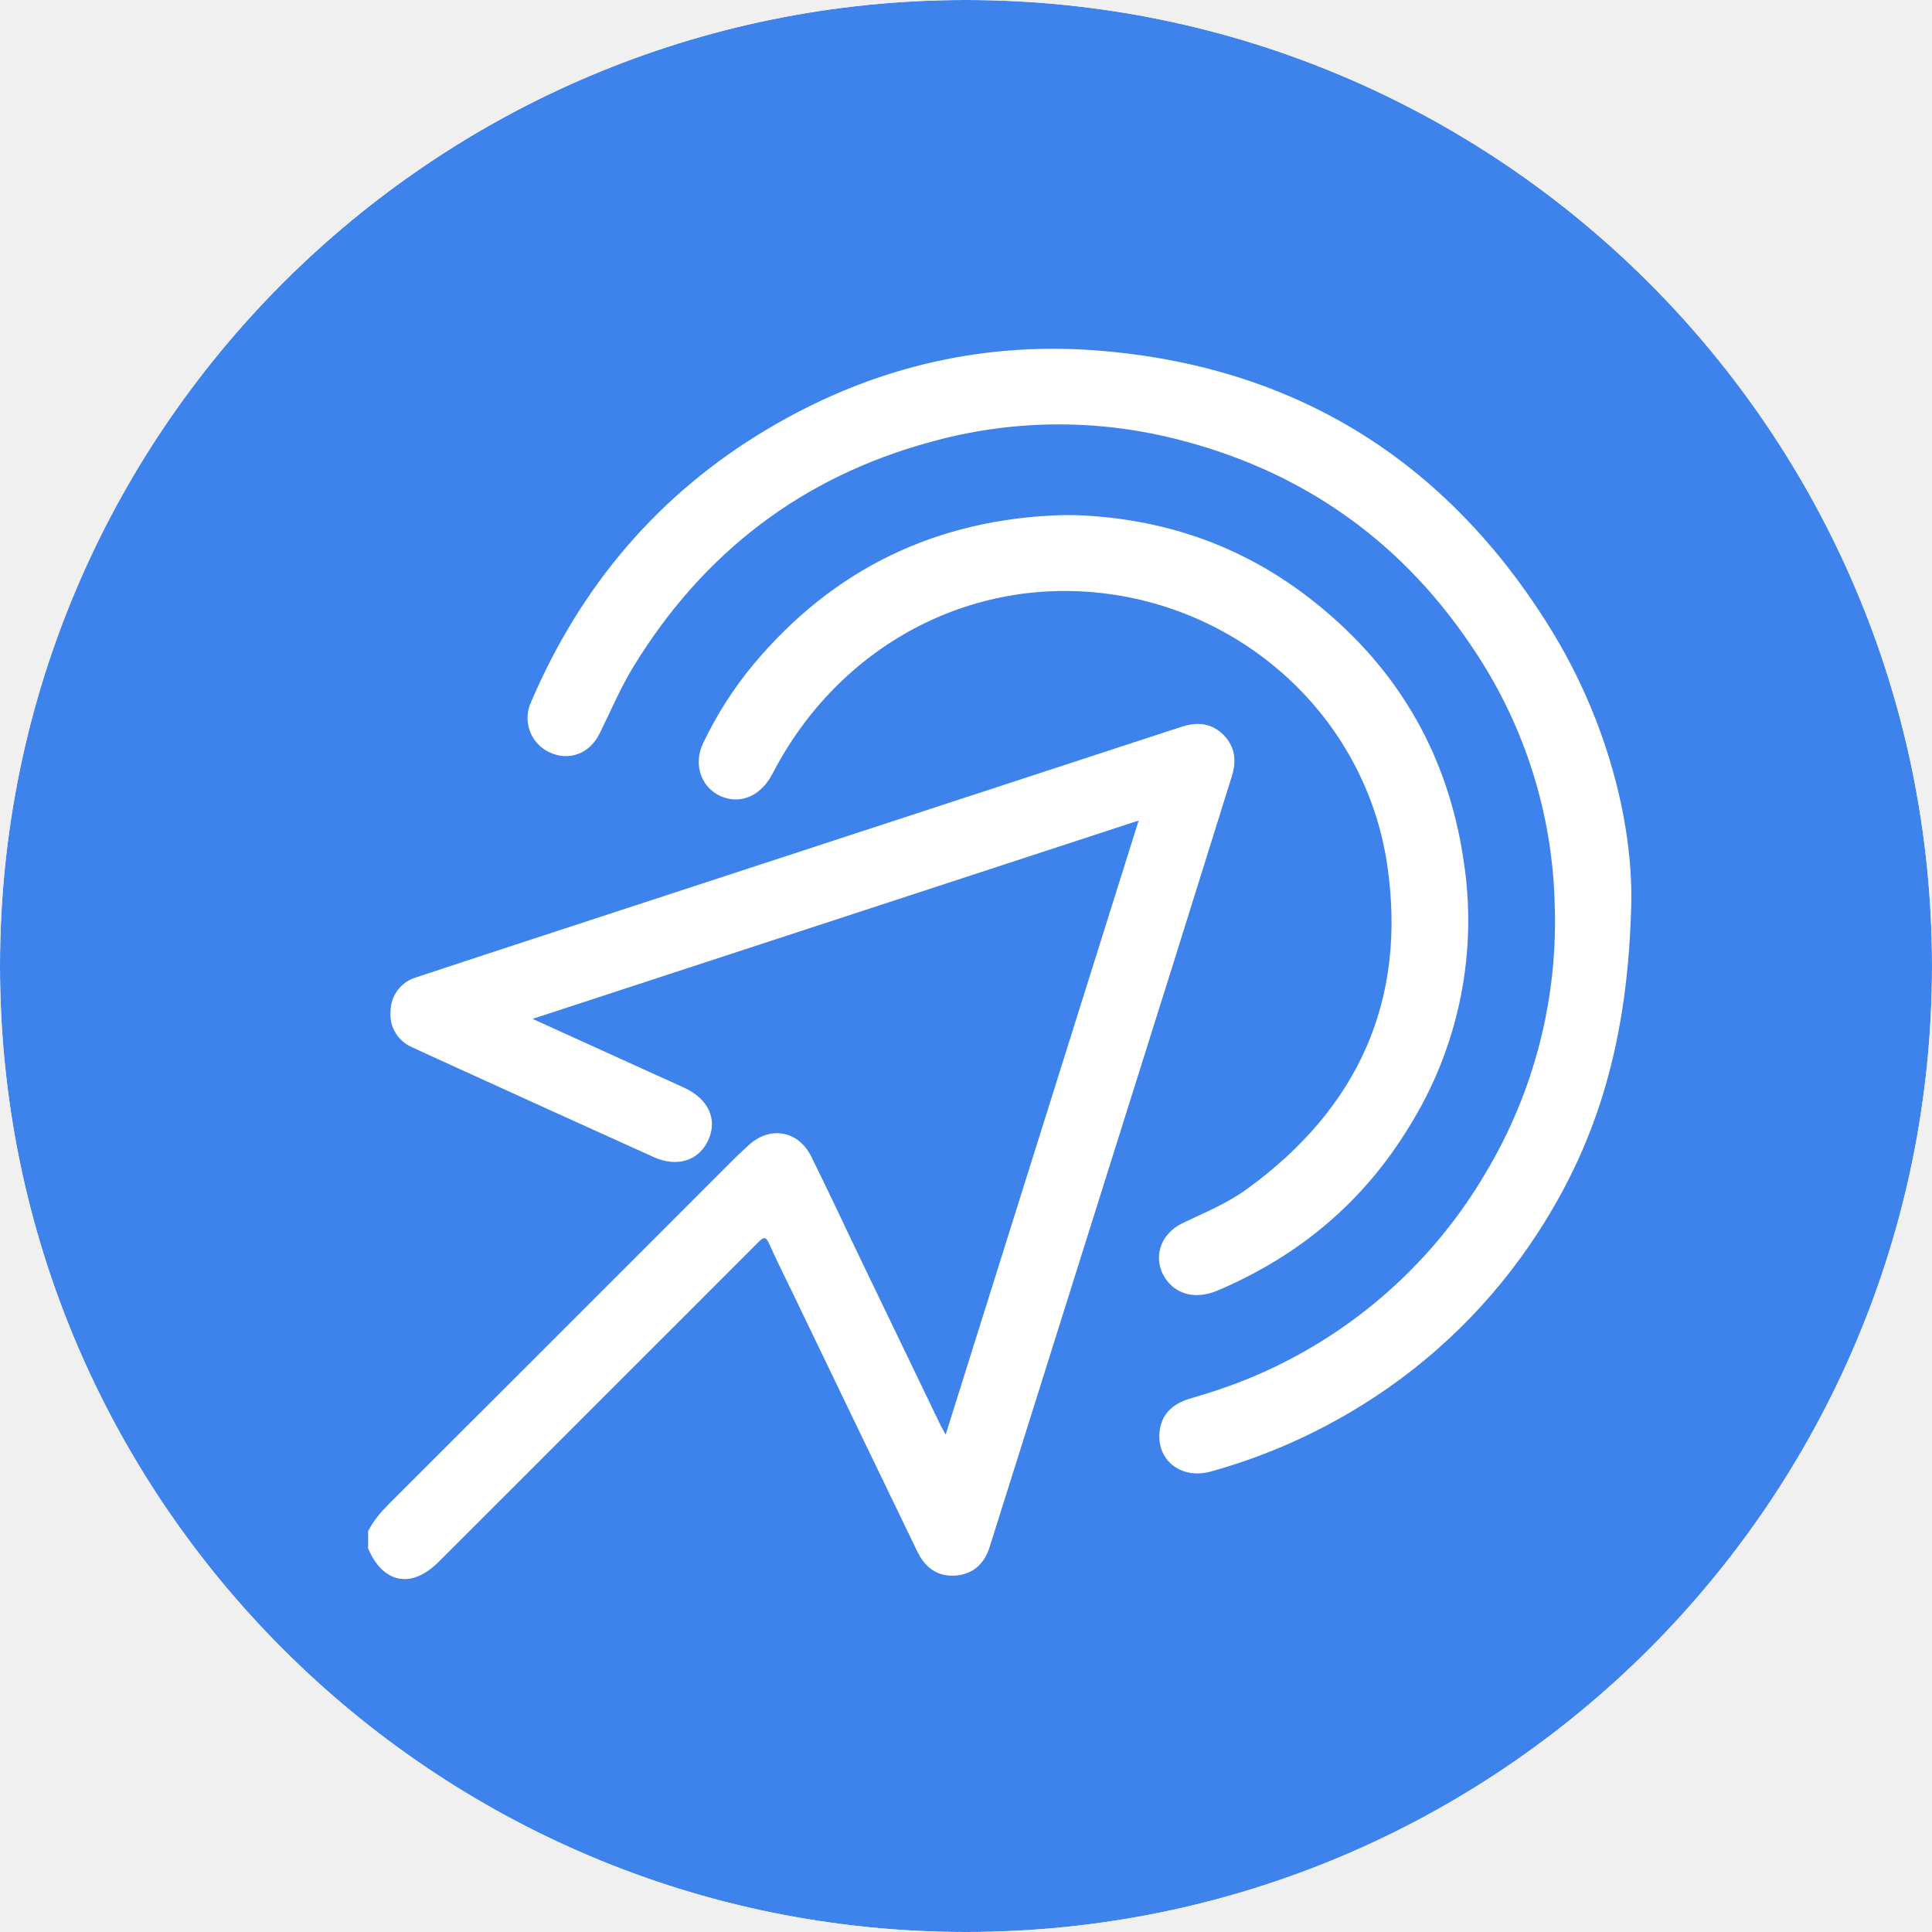
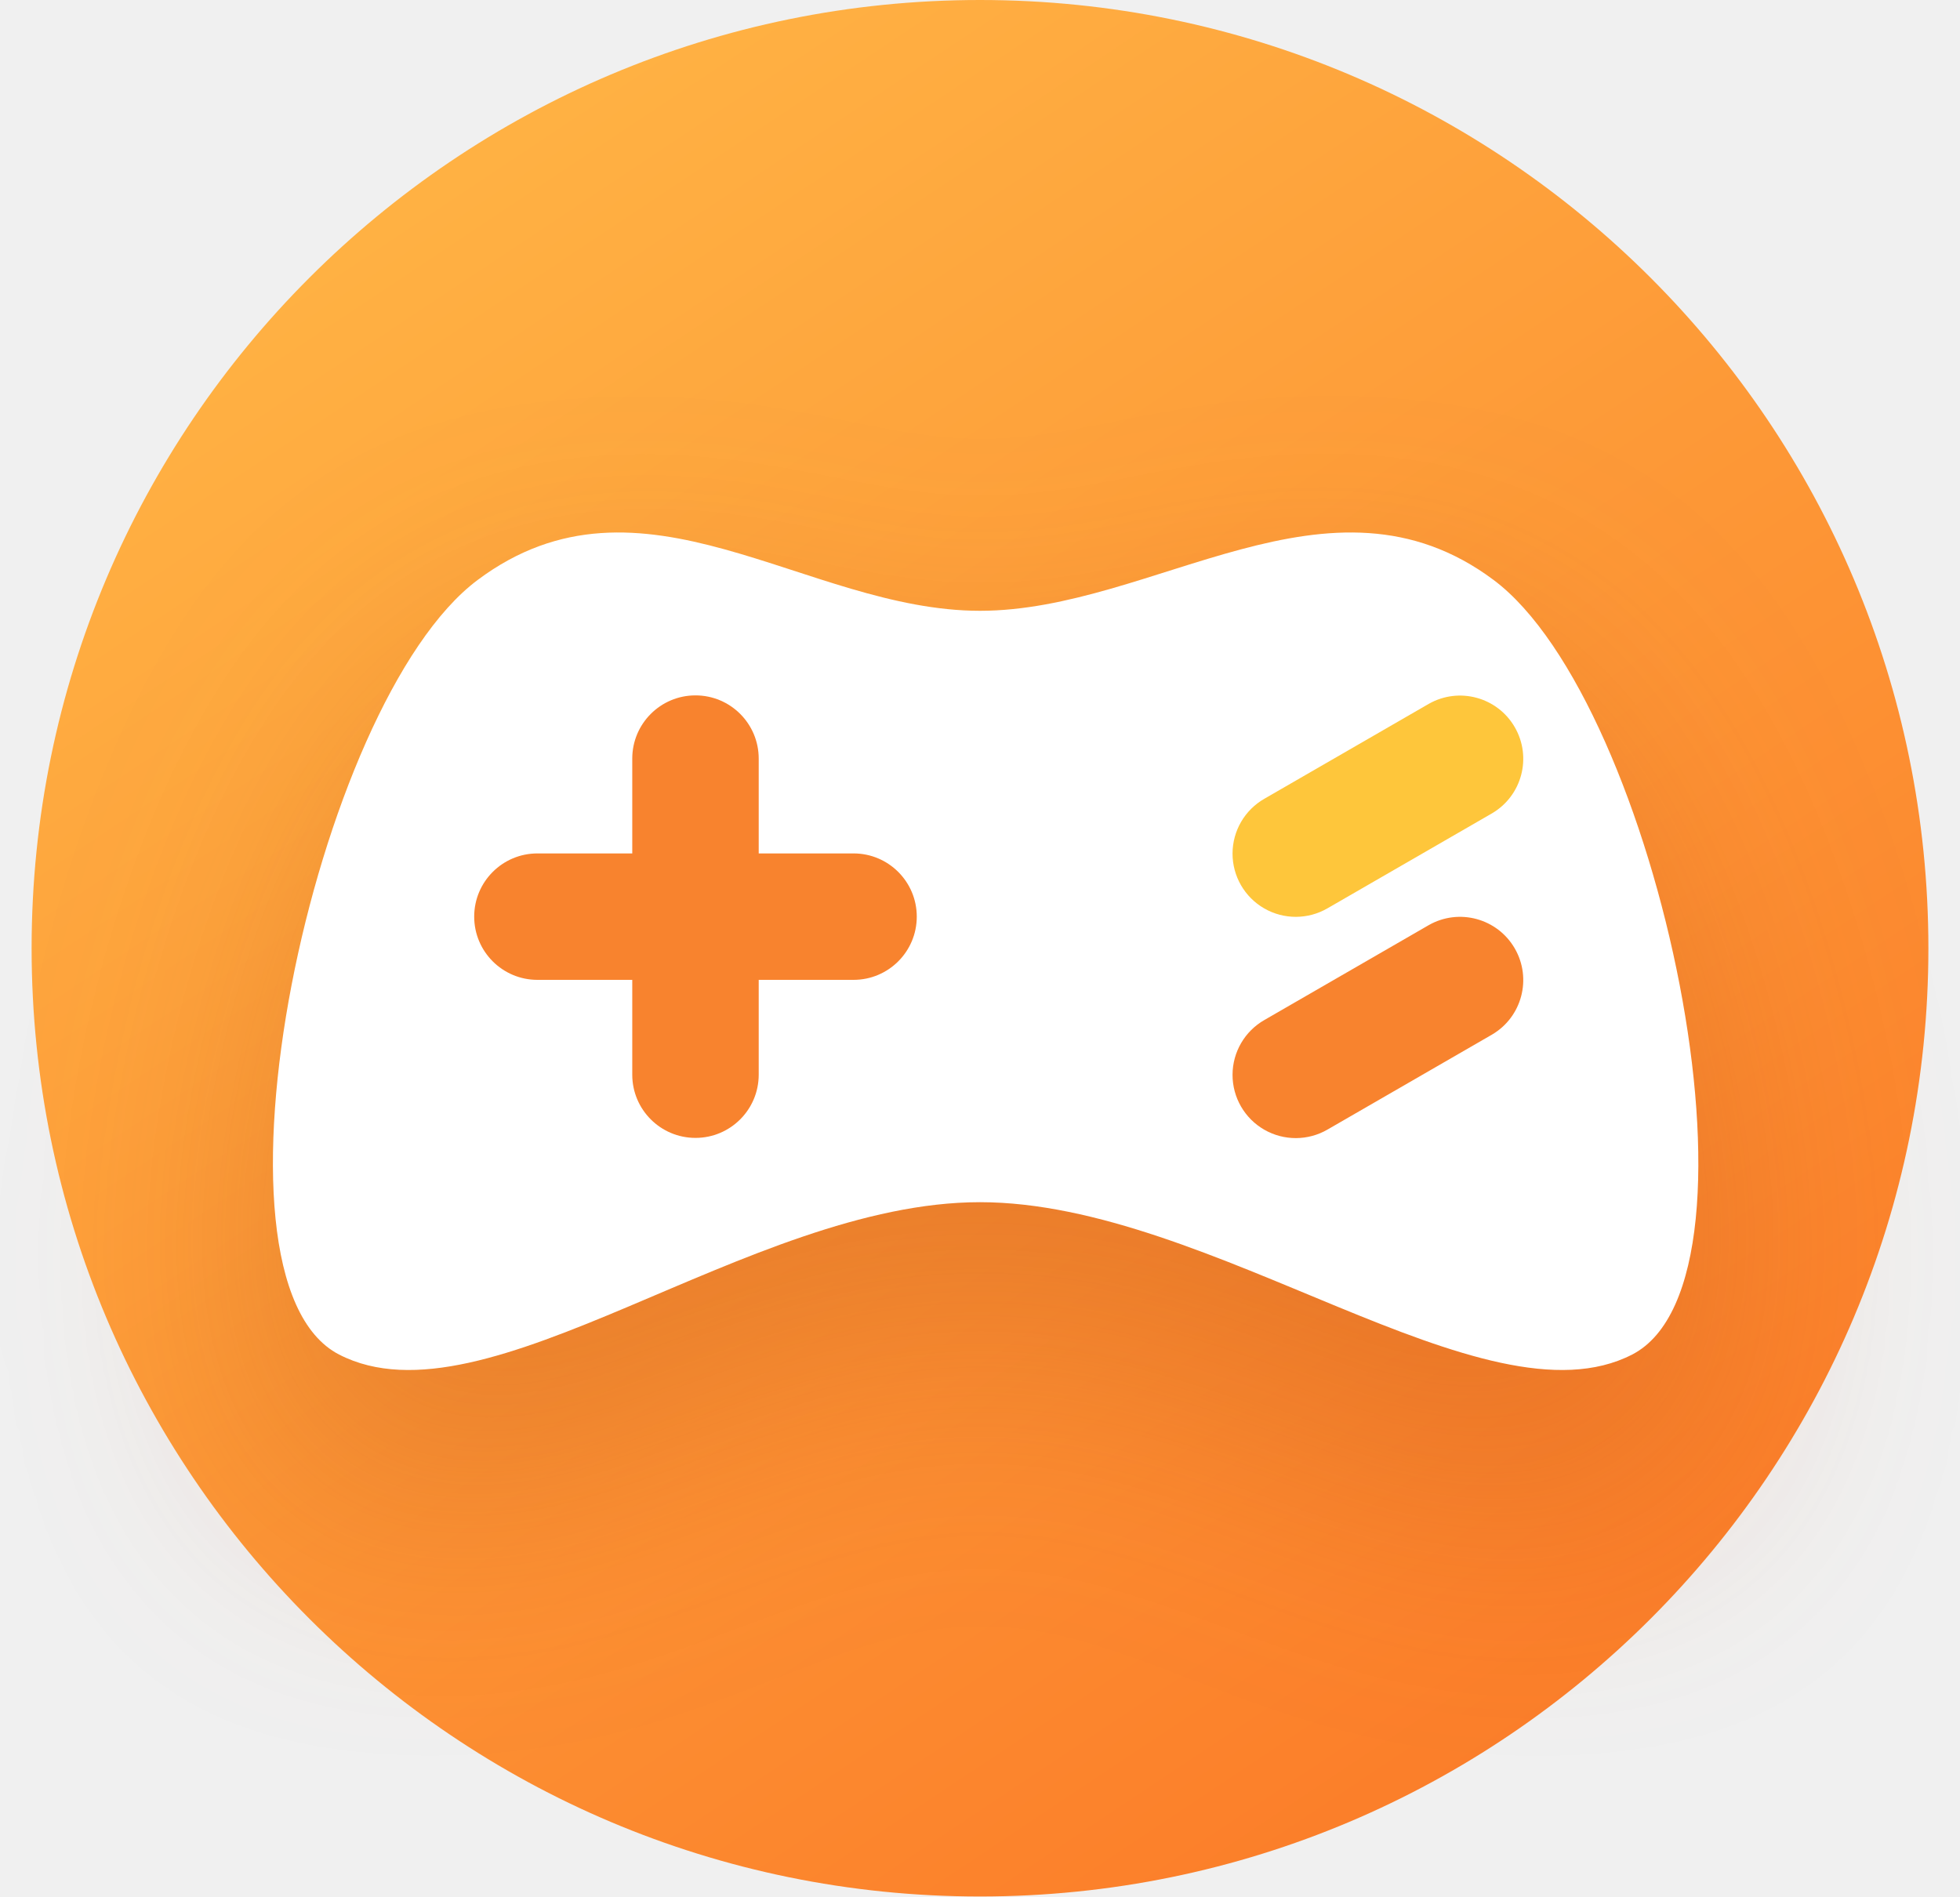
- <svg xmlns="http://www.w3.org/2000/svg" xmlns:xlink="http://www.w3.org/1999/xlink" width="30" height="30" viewBox="0 0 30 30">
+ <svg xmlns="http://www.w3.org/2000/svg" xmlns:xlink="http://www.w3.org/1999/xlink" width="31" height="30" viewBox="0 0 31 30">
  <defs>
-     <path id="a" d="M15 0C6.716 0 0 6.716 0 15c0 8.284 6.716 15 15 15 8.284 0 15-6.716 15-15 0-8.284-6.716-15-15-15z" />
-     <radialGradient id="b" cx="71.699%" cy="95.059%" r="100.023%" fx="71.699%" fy="95.059%">
-       <stop offset="0%" stop-color="#3E82EB" />
-       <stop offset="100%" stop-color="#3E82EB" />
-     </radialGradient>
+     <linearGradient id="a" x1="22.903%" x2="83.452%" y1="9.066%" y2="100%">
+       <stop offset="0%" stop-color="#FFB143" />
+       <stop offset="100%" stop-color="#FB7927" />
+     </linearGradient>
+     <path id="c" d="M11.25 10.642c3.669 0 7.985 3.611 10.315 2.41 2.33-1.202.402-10.314-2.192-12.253-2.594-1.938-5.366.488-8.123.488-2.757 0-5.351-2.426-7.945-.488C.71 2.74-1.216 11.85 1.113 13.052c2.33 1.201 6.468-2.41 10.137-2.41z" />
+     <filter id="b" width="162.1%" height="205.7%" x="-31%" y="-37.7%" filterUnits="objectBoundingBox">
+       <feOffset dy="2" in="SourceAlpha" result="shadowOffsetOuter1" />
+       <feGaussianBlur in="shadowOffsetOuter1" result="shadowBlurOuter1" stdDeviation="2" />
+       <feColorMatrix in="shadowBlurOuter1" values="0 0 0 0 0.736 0 0 0 0 0.303 0 0 0 0 0.086 0 0 0 0.317 0" />
+     </filter>
  </defs>
  <g fill="none" fill-rule="evenodd">
-     <g>
-       <mask id="c" fill="#fff">
-         <use xlink:href="#a" />
-       </mask>
-       <path fill="url(#b)" d="M15 0C6.716 0 0 6.716 0 15c0 8.284 6.716 15 15 15 8.284 0 15-6.716 15-15 0-8.284-6.716-15-15-15z" mask="url(#c)" />
+     <path fill="url(#a)" d="M0 15c0 8.284 6.716 15 15 15 8.284 0 15-6.716 15-15 0-8.284-6.716-15-15-15C6.716 0 0 6.716 0 15z" transform="translate(.5)" />
+     <g transform="translate(4.25 8.375)">
+       <use fill="#000" filter="url(#b)" xlink:href="#c" />
+       <use fill="#FFF" xlink:href="#c" />
    </g>
-     <g fill="#FFF">
-       <path d="M19.127 12.057c.075-.236.054-.457-.123-.64-.178-.182-.398-.213-.636-.137l-.272.087-9.941 3.252c-.563.184-1.126.369-1.688.556a.554.554 0 0 0-.403.525.554.554 0 0 0 .343.565c.213.1.428.197.643.295 1.032.47 2.064.94 3.098 1.406.371.168.711.055.855-.273.14-.318-.006-.63-.375-.801-.15-.07-.301-.137-.452-.205l-1.907-.866 9.412-3.08-2.997 9.536c-.041-.076-.063-.112-.081-.15l-1.185-2.46c-.274-.568-.54-1.14-.819-1.705-.206-.417-.66-.487-.993-.162-.06.058-.123.112-.182.17-1.792 1.793-3.583 3.586-5.378 5.376-.13.13-.247.266-.33.43v.268c.231.543.67.632 1.092.212.89-.887 1.777-1.777 2.666-2.666.767-.767 1.535-1.532 2.3-2.3.076-.077.116-.099.169.02.102.233.217.46.328.69.657 1.365 1.314 2.73 1.974 4.094.131.27.337.396.607.37.272-.027.437-.193.516-.445.347-1.098.691-2.197 1.037-3.295l1.822-5.789c.301-.959.6-1.919.9-2.878" />
-       <path d="M24.074 9.759c-1.626-2.627-3.996-4.092-7.083-4.32-1.813-.132-3.517.294-5.085 1.23-1.687 1.007-2.89 2.432-3.66 4.233a.587.587 0 0 0 .28.777c.301.145.626.031.783-.286.173-.348.323-.708.526-1.04 1.082-1.769 2.616-2.948 4.621-3.492a7.417 7.417 0 0 1 3.782-.05c2.008.498 3.579 1.623 4.7 3.356A7.416 7.416 0 0 1 24.14 14a7.601 7.601 0 0 1-1.084 4.235 7.615 7.615 0 0 1-3.042 2.88c-.48.253-.985.444-1.507.593-.255.072-.454.21-.497.493-.07.461.322.781.795.648a9 9 0 0 0 2.352-1.035 8.74 8.74 0 0 0 2.731-2.685c.922-1.423 1.398-2.99 1.443-5.133.016-1.233-.375-2.812-1.257-4.237" />
-       <path d="M18.91 20.038c1.263-.537 2.264-1.376 2.976-2.55a6.05 6.05 0 0 0 .835-4.163c-.254-1.672-1.067-3.023-2.404-4.05-1.062-.817-2.276-1.228-3.614-1.276-.077 0-.153-.002-.23 0-1.928.064-3.52.827-4.763 2.305a5.847 5.847 0 0 0-.792 1.236c-.167.347-.016.731.33.845.291.095.58-.048.747-.37 1.03-1.99 3.08-3.085 5.228-2.791 2.21.302 3.992 2.006 4.317 4.202.312 2.113-.458 3.79-2.18 5.039-.307.222-.655.365-.995.527-.356.17-.473.55-.269.86.14.212.428.35.814.186" />
-     </g>
+     <path fill="#F8832E" d="M10 13.5V12a1 1 0 0 1 2 0v1.5h1.5a1 1 0 0 1 0 2H12V17a1 1 0 0 1-2 0v-1.5H8.5a1 1 0 0 1 0-2H10z" />
+     <path fill="#FEC63B" d="M20 12.634l2.598-1.5a1 1 0 0 1 1 1.732L21 14.366a1 1 0 1 1-1-1.732z" />
+     <path fill="#F8832E" d="M20 16.134l2.598-1.5a1 1 0 0 1 1 1.732L21 17.866a1 1 0 1 1-1-1.732z" />
  </g>
</svg>
